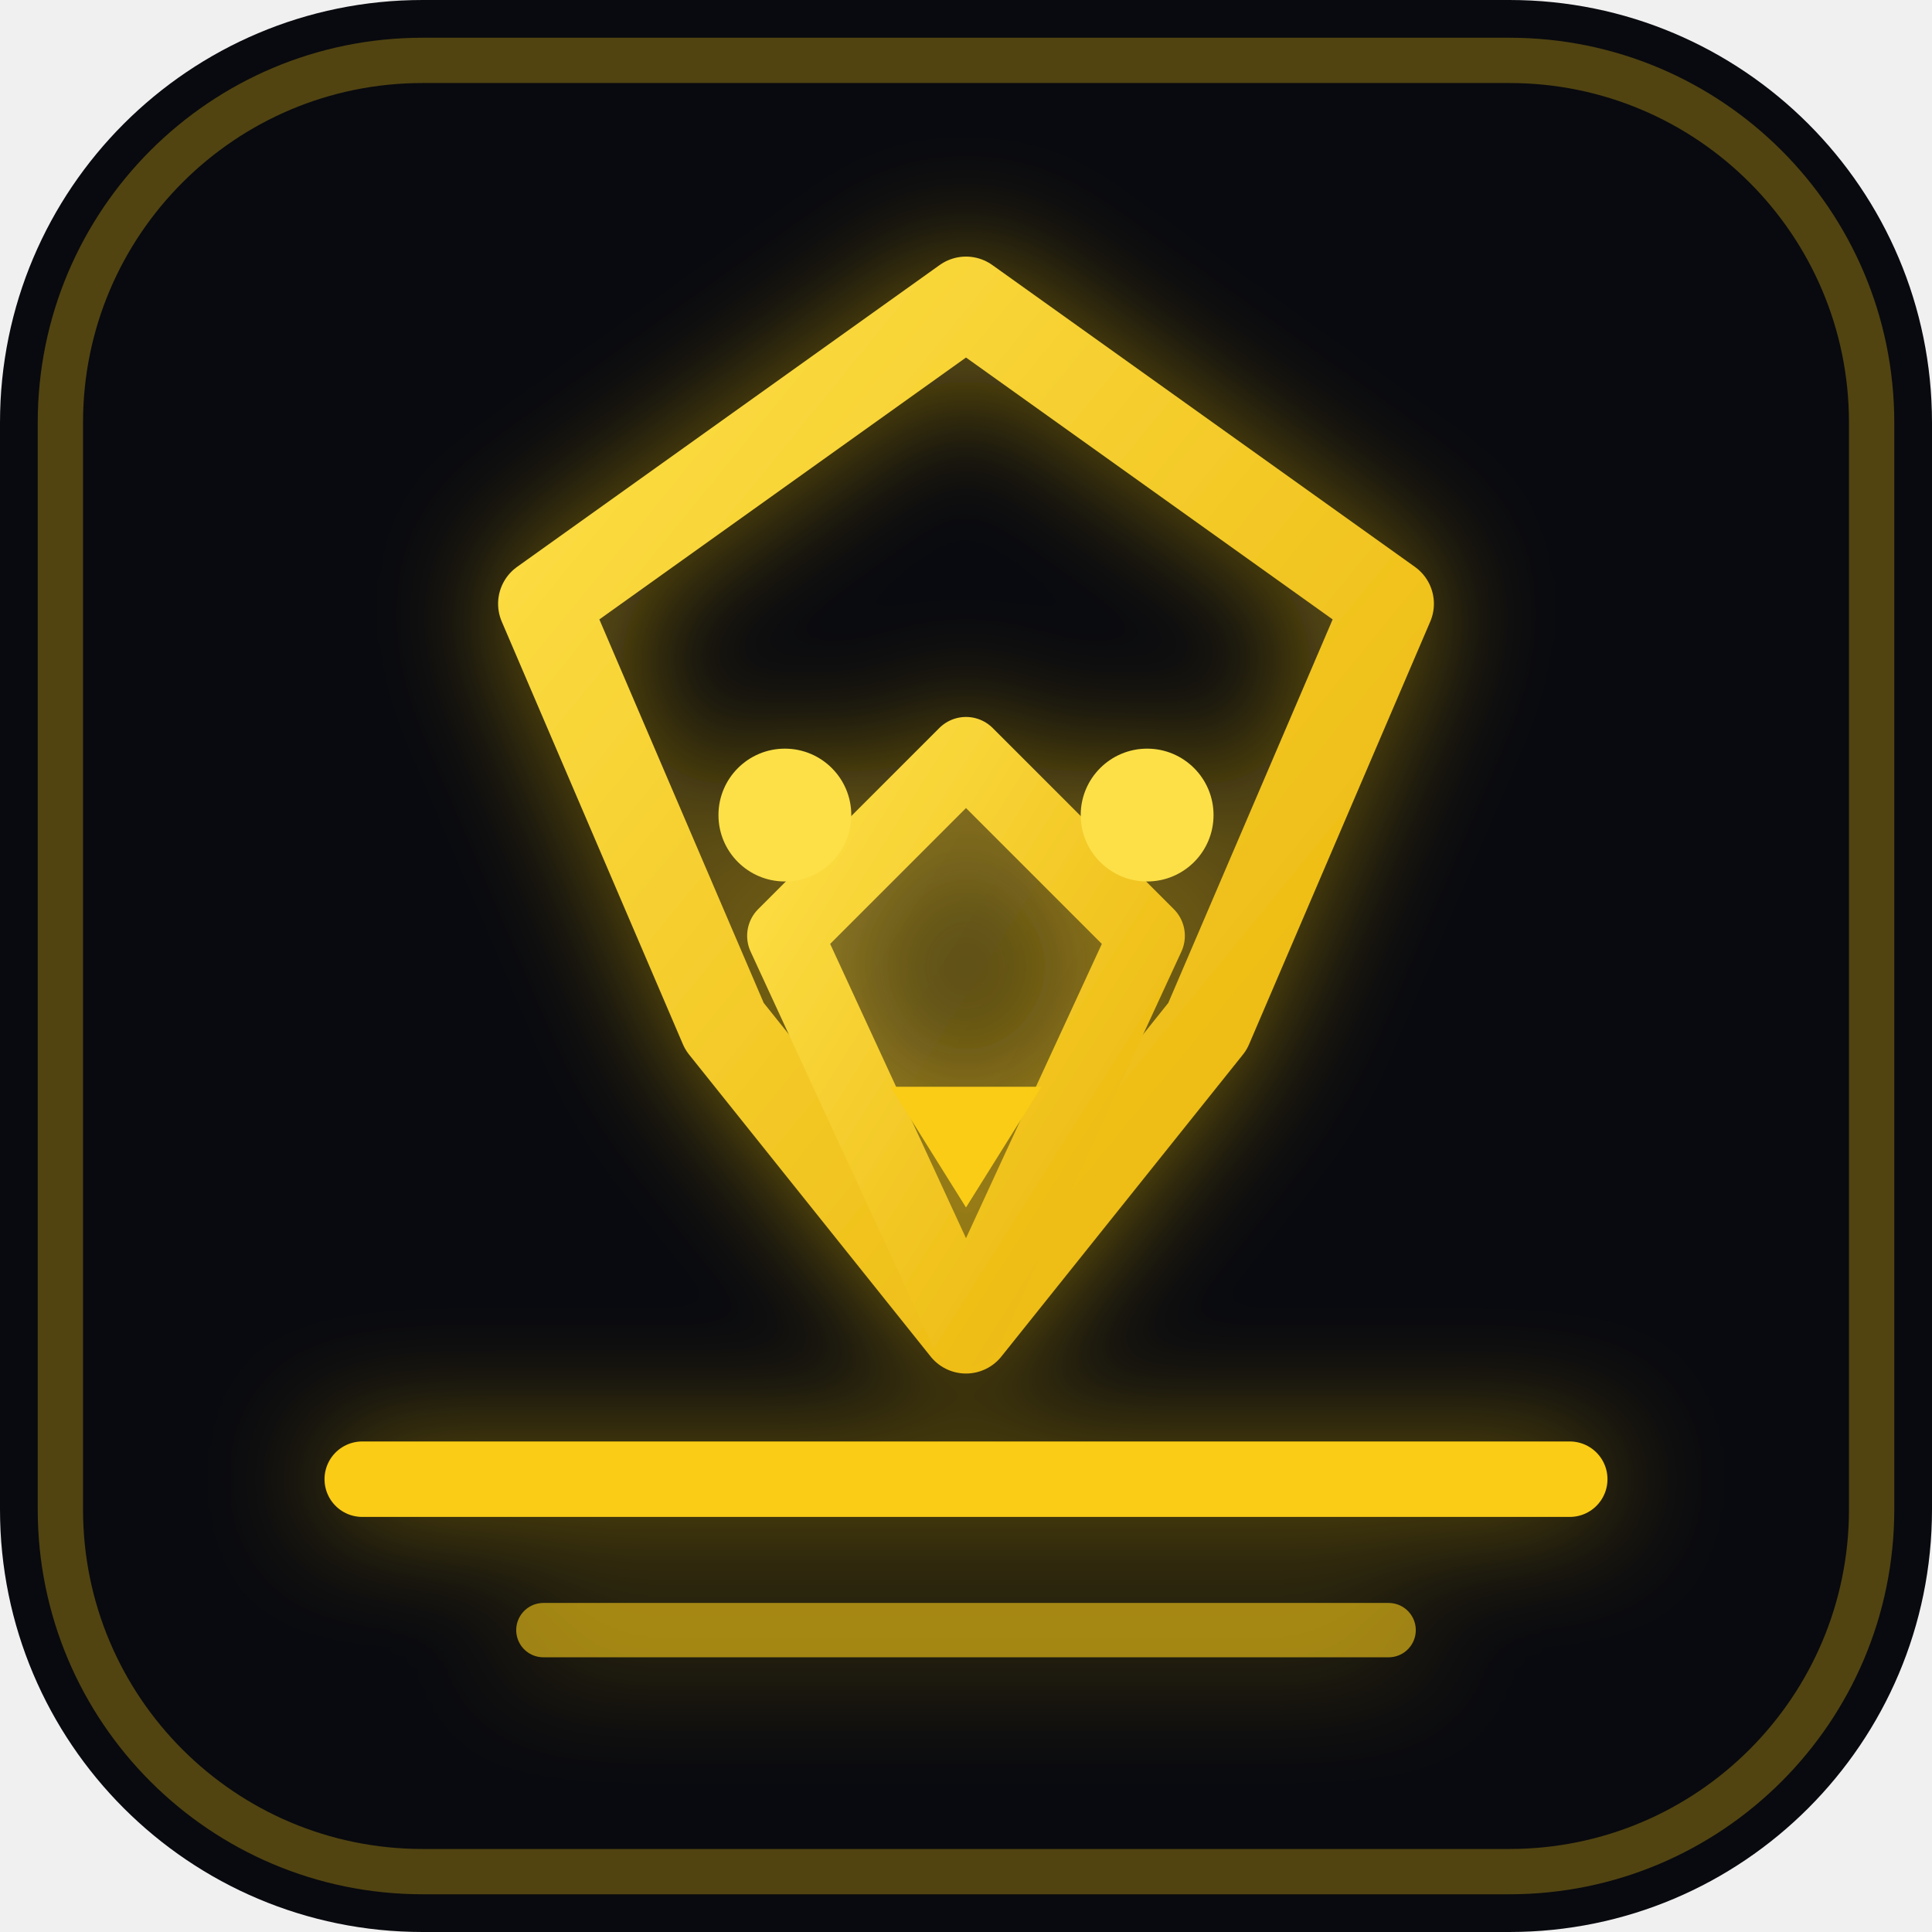
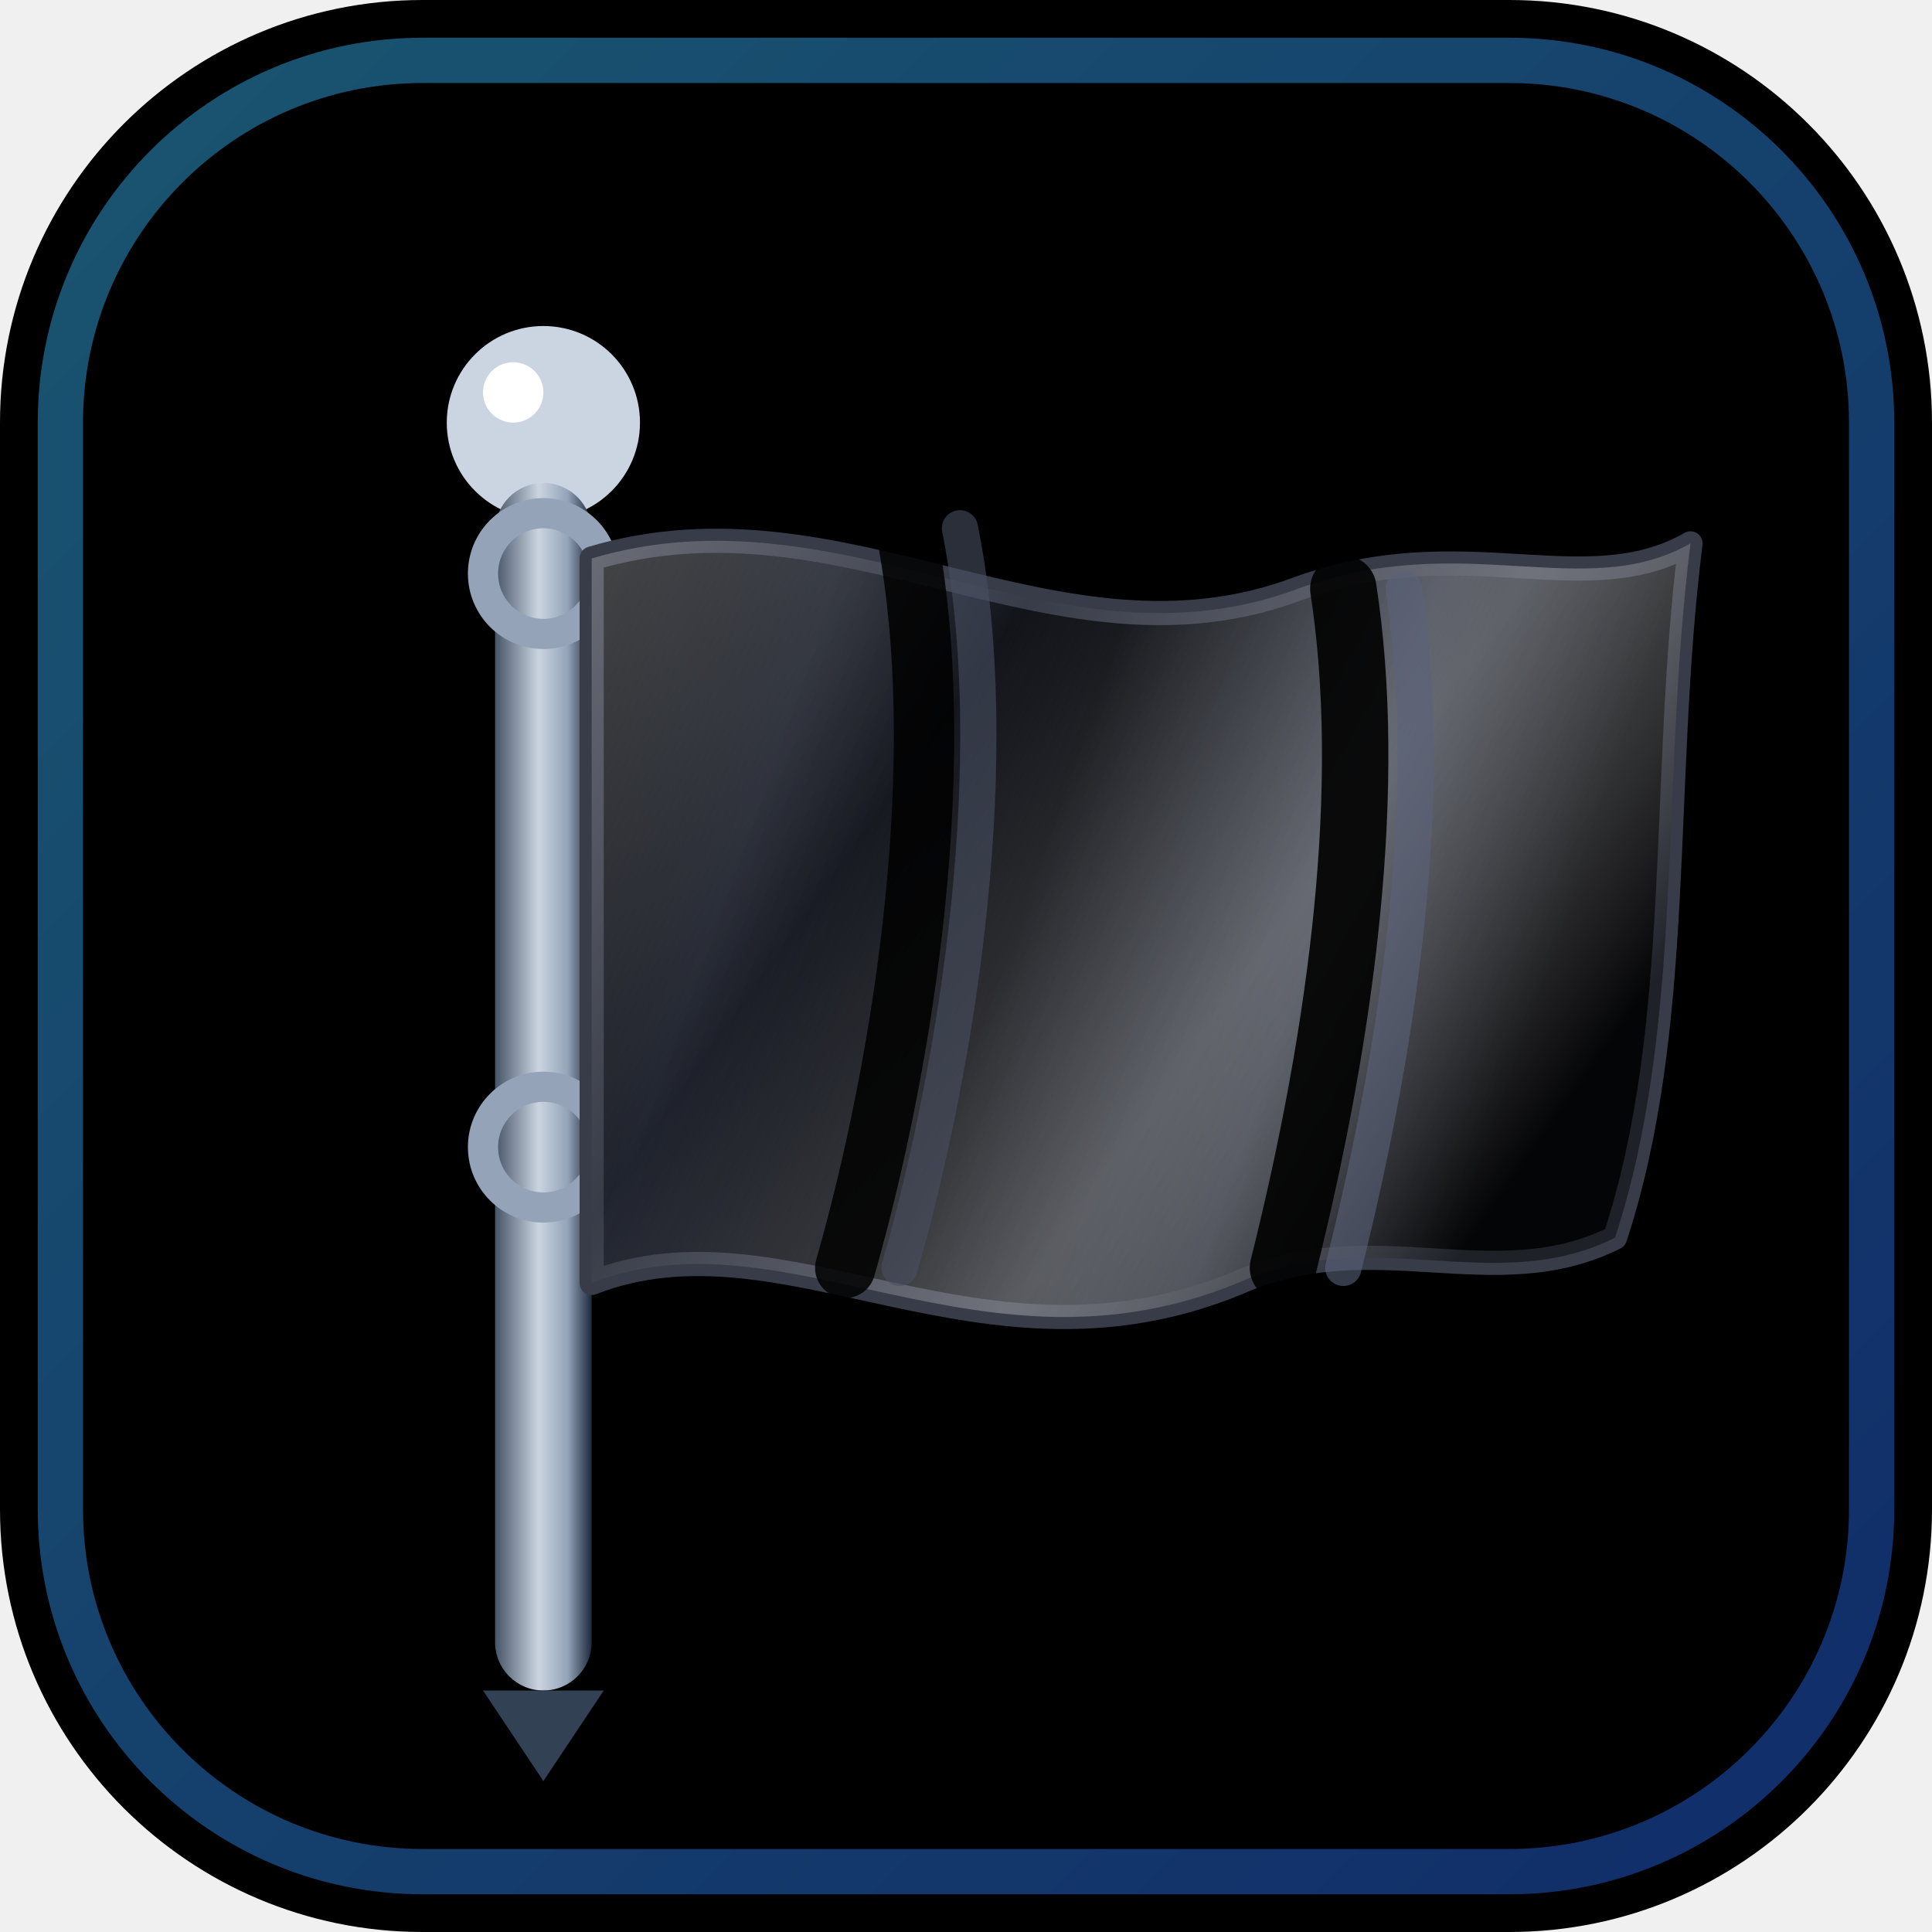
- <svg xmlns="http://www.w3.org/2000/svg" viewBox="0 0 64 64" width="64" height="64">
+ <svg xmlns="http://www.w3.org/2000/svg" viewBox="0 0 64 64" width="64" height="64" fill="none">
  <defs>
-     <linearGradient id="wolfGrad" x1="0%" y1="0%" x2="100%" y2="100%">
-       <stop offset="0%" stop-color="#FDE047" />
-       <stop offset="100%" stop-color="#EAB308" />
+     <linearGradient id="fav_pole" x1="0%" y1="0%" x2="100%" y2="0%">
+       <stop offset="0%" stop-color="#475569" />
+       <stop offset="45%" stop-color="#cbd5e1" />
+       <stop offset="75%" stop-color="#94a3b8" />
+       <stop offset="100%" stop-color="#1e293b" />
    </linearGradient>
-     <filter id="wolfGlow" x="-20%" y="-20%" width="140%" height="140%">
-       <feDropShadow dx="0" dy="0" stdDeviation="2" flood-color="#FACC15" flood-opacity="0.5" />
-     </filter>
+     <linearGradient id="fav_fabric" x1="0%" y1="0%" x2="100%" y2="25%">
+       <stop offset="0%" stop-color="#050608" />
+       <stop offset="22%" stop-color="#20242e" />
+       <stop offset="48%" stop-color="#0a0b0f" />
+       <stop offset="74%" stop-color="#2d323e" />
+       <stop offset="95%" stop-color="#08090c" />
+     </linearGradient>
+     <linearGradient id="fav_sheen" x1="0%" y1="0%" x2="100%" y2="50%">
+       <stop offset="0%" stop-color="#ffffff" stop-opacity="0.25" />
+       <stop offset="35%" stop-color="#ffffff" stop-opacity="0" />
+       <stop offset="70%" stop-color="#ffffff" stop-opacity="0.28" />
+       <stop offset="100%" stop-color="#000000" stop-opacity="0.45" />
+     </linearGradient>
+     <linearGradient id="fav_border" x1="0%" y1="0%" x2="100%" y2="100%">
+       <stop offset="0%" stop-color="#38bdf8" />
+       <stop offset="100%" stop-color="#2563eb" />
+     </linearGradient>
  </defs>
-   <rect width="64" height="64" rx="14" fill="#090A0F" />
-   <rect x="2" y="2" width="60" height="60" rx="12" fill="none" stroke="#FACC15" stroke-width="1.5" stroke-opacity="0.3" />
-   <g transform="translate(8, 6)" filter="url(#wolfGlow)">
-     <polygon points="24,4 10,14 16,28 24,38 32,28 38,14" fill="none" stroke="url(#wolfGrad)" stroke-width="3" stroke-linejoin="round" />
-     <polygon points="24,38 18,25 24,19 30,25" fill="url(#wolfGrad)" fill-opacity="0.25" stroke="url(#wolfGrad)" stroke-width="2.5" stroke-linejoin="round" />
-     <circle cx="18" cy="21" r="2.2" fill="#FDE047" />
-     <circle cx="30" cy="21" r="2.2" fill="#FDE047" />
-     <polygon points="24,34 21.5,30 26.5,30" fill="#FACC15" />
-     <line x1="4" y1="43" x2="44" y2="43" stroke="#FACC15" stroke-width="2.5" stroke-linecap="round" />
-     <line x1="10" y1="48" x2="38" y2="48" stroke="#FACC15" stroke-width="1.8" stroke-linecap="round" stroke-opacity="0.6" />
+   <rect width="64" height="64" rx="14" fill="#000000" />
+   <rect x="2" y="2" width="60" height="60" rx="12" fill="none" stroke="url(#fav_border)" stroke-width="1.5" stroke-opacity="0.45" />
+   <g transform="translate(10, 8)">
+     <circle cx="8" cy="6" r="3.2" fill="#cbd5e1" />
+     <circle cx="7" cy="5" r="1.0" fill="#ffffff" />
+     <rect x="6.4" y="8" width="3.2" height="40" rx="1.6" fill="url(#fav_pole)" />
+     <path d="M6 48 L10 48 L8 51 Z" fill="#334155" />
+     <circle cx="8" cy="11" r="2.0" fill="none" stroke="#94a3b8" stroke-width="1" />
+     <circle cx="8" cy="30" r="2.0" fill="none" stroke="#94a3b8" stroke-width="1" />
+     <path d="M 9.6 10.5          C 18 8, 25 14.5, 33 11.5          C 38.5 9.5, 42.5 12, 46 10          C 45 18, 45.8 26, 43.5 33          C 39.5 35, 35.5 32.5, 31 34.5          C 22.5 38, 16 32, 9.6 34.5          Z" fill="url(#fav_fabric)" stroke="#383c48" stroke-width="0.8" stroke-linejoin="round" />
+     <path d="M 9.6 10.5          C 18 8, 25 14.5, 33 11.5          C 38.5 9.5, 42.5 12, 46 10          C 45 18, 45.8 26, 43.5 33          C 39.5 35, 35.5 32.5, 31 34.5          C 22.5 38, 16 32, 9.6 34.5          Z" fill="url(#fav_sheen)" />
+     <path d="M 20 9.5 C 21.5 17, 20 27, 18 34" stroke="#000000" stroke-width="2.0" stroke-linecap="round" opacity="0.85" />
+     <path d="M 21.8 9.5 C 23.3 17, 21.8 27, 19.8 34" stroke="#474f61" stroke-width="1.2" stroke-linecap="round" opacity="0.6" />
+     <path d="M 34.5 11.5 C 35.5 18, 34.5 26, 32.5 34" stroke="#000000" stroke-width="2.2" stroke-linecap="round" opacity="0.9" />
+     <path d="M 36.5 11.5 C 37.5 18, 36.5 26, 34.5 34" stroke="#5a637a" stroke-width="1.2" stroke-linecap="round" opacity="0.6" />
  </g>
</svg>
